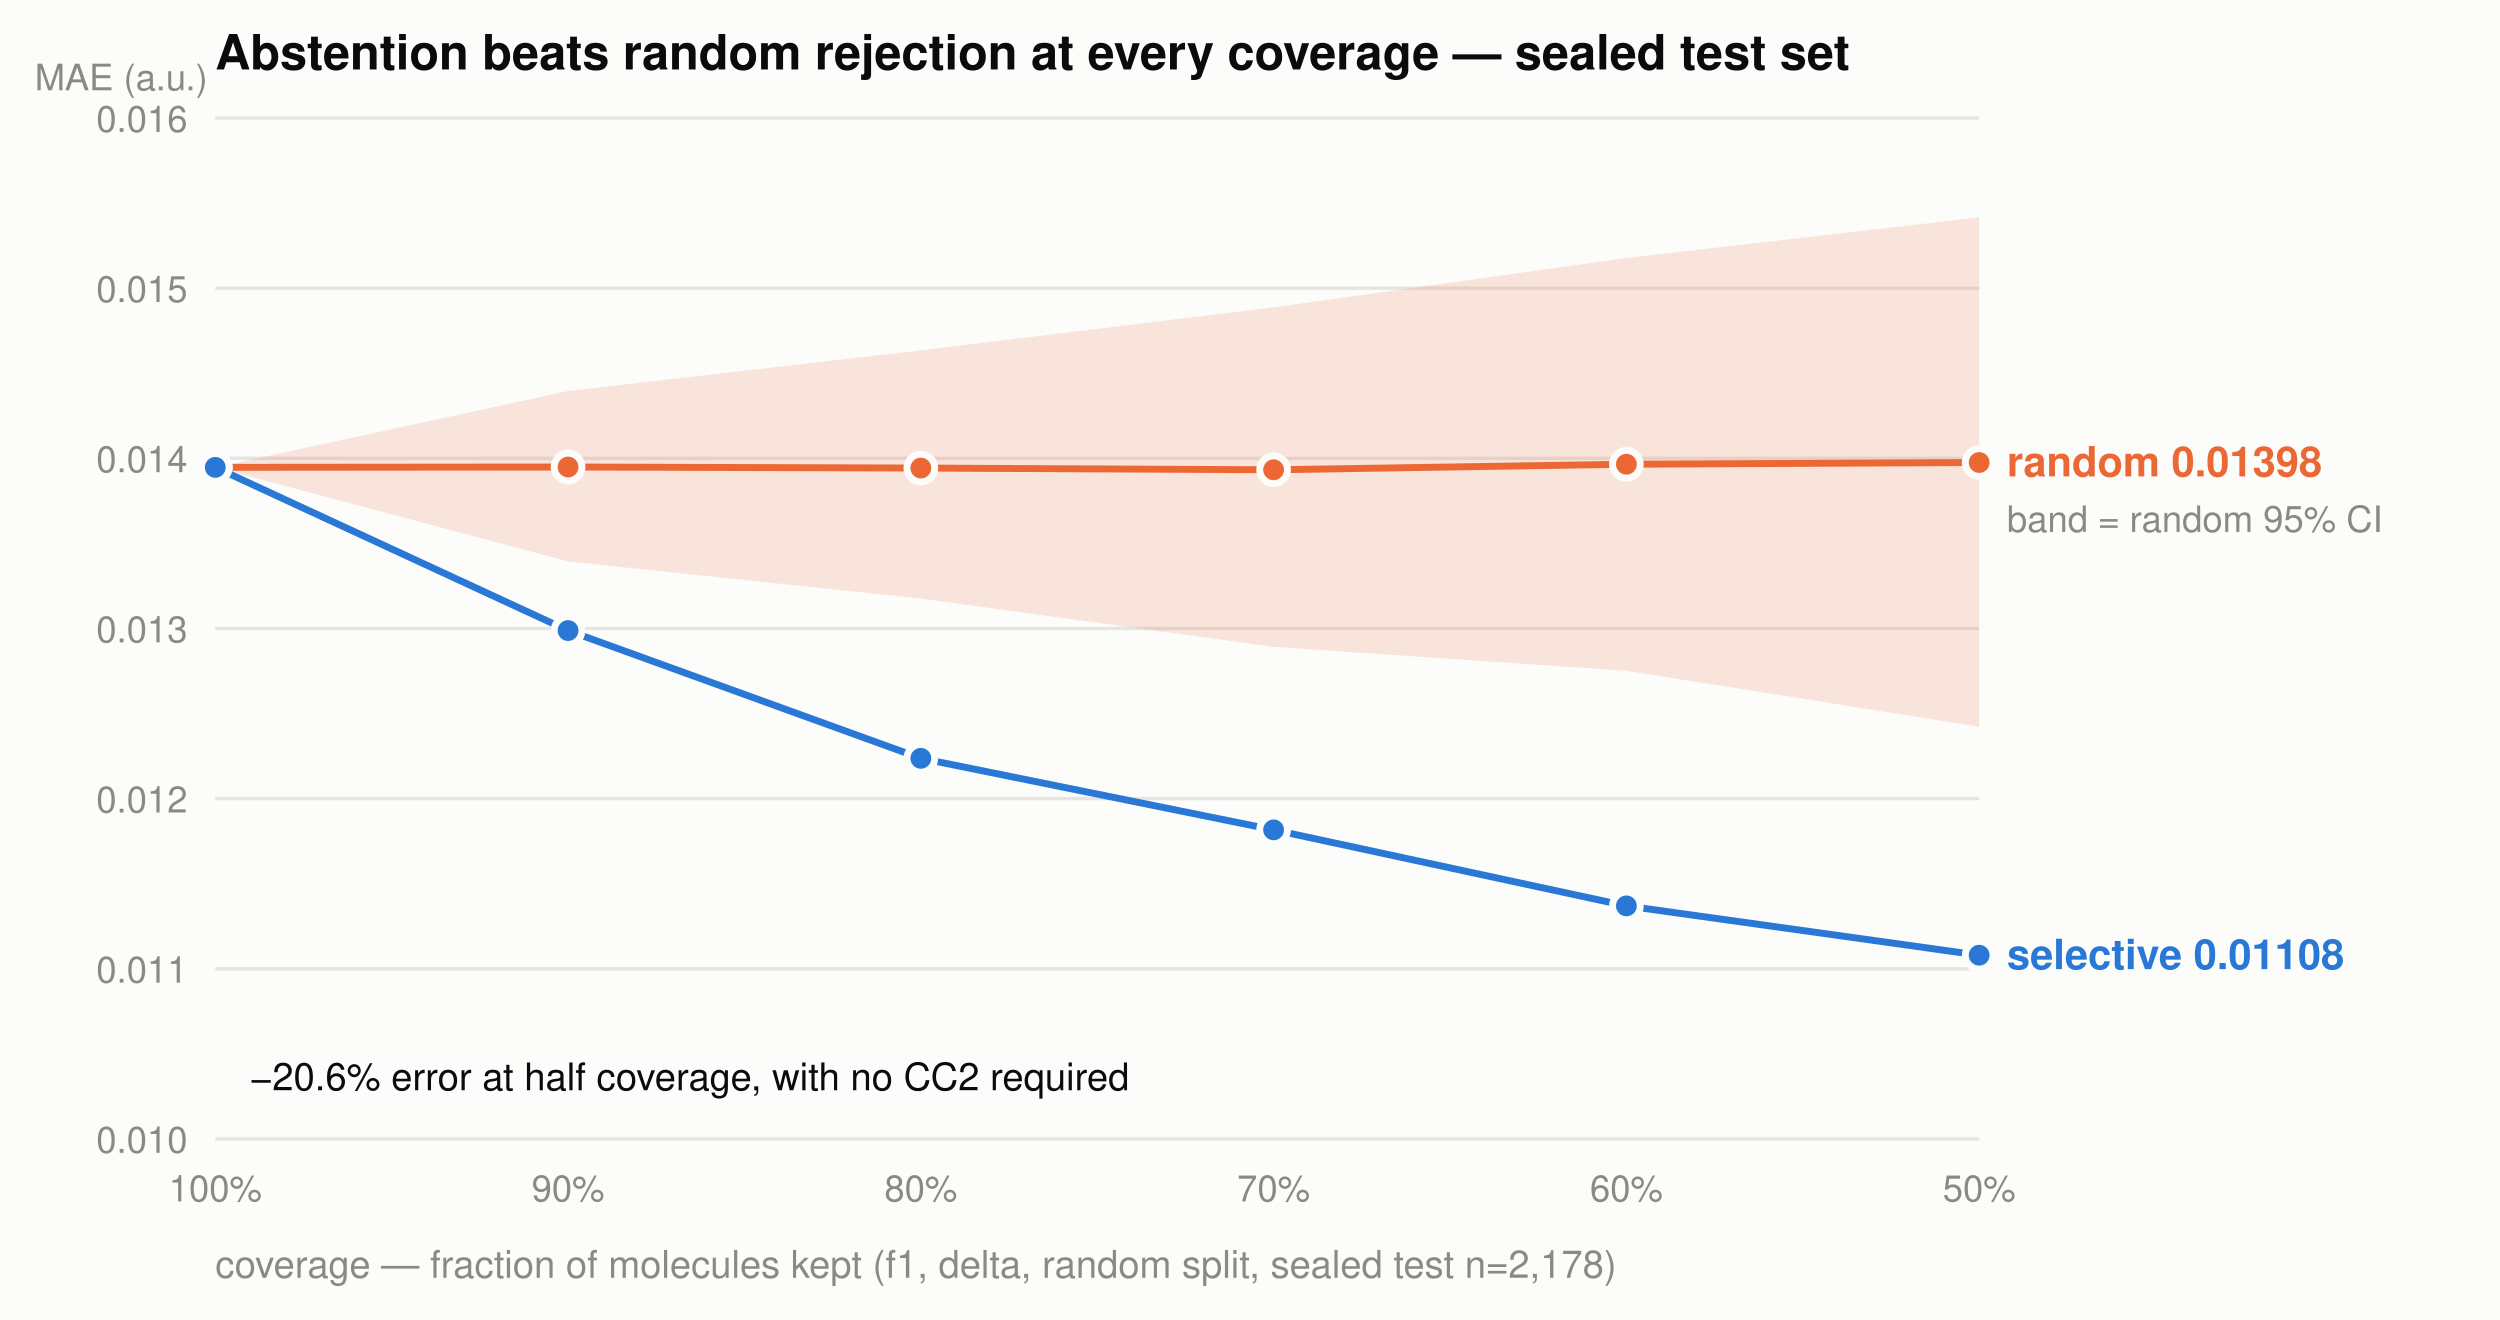
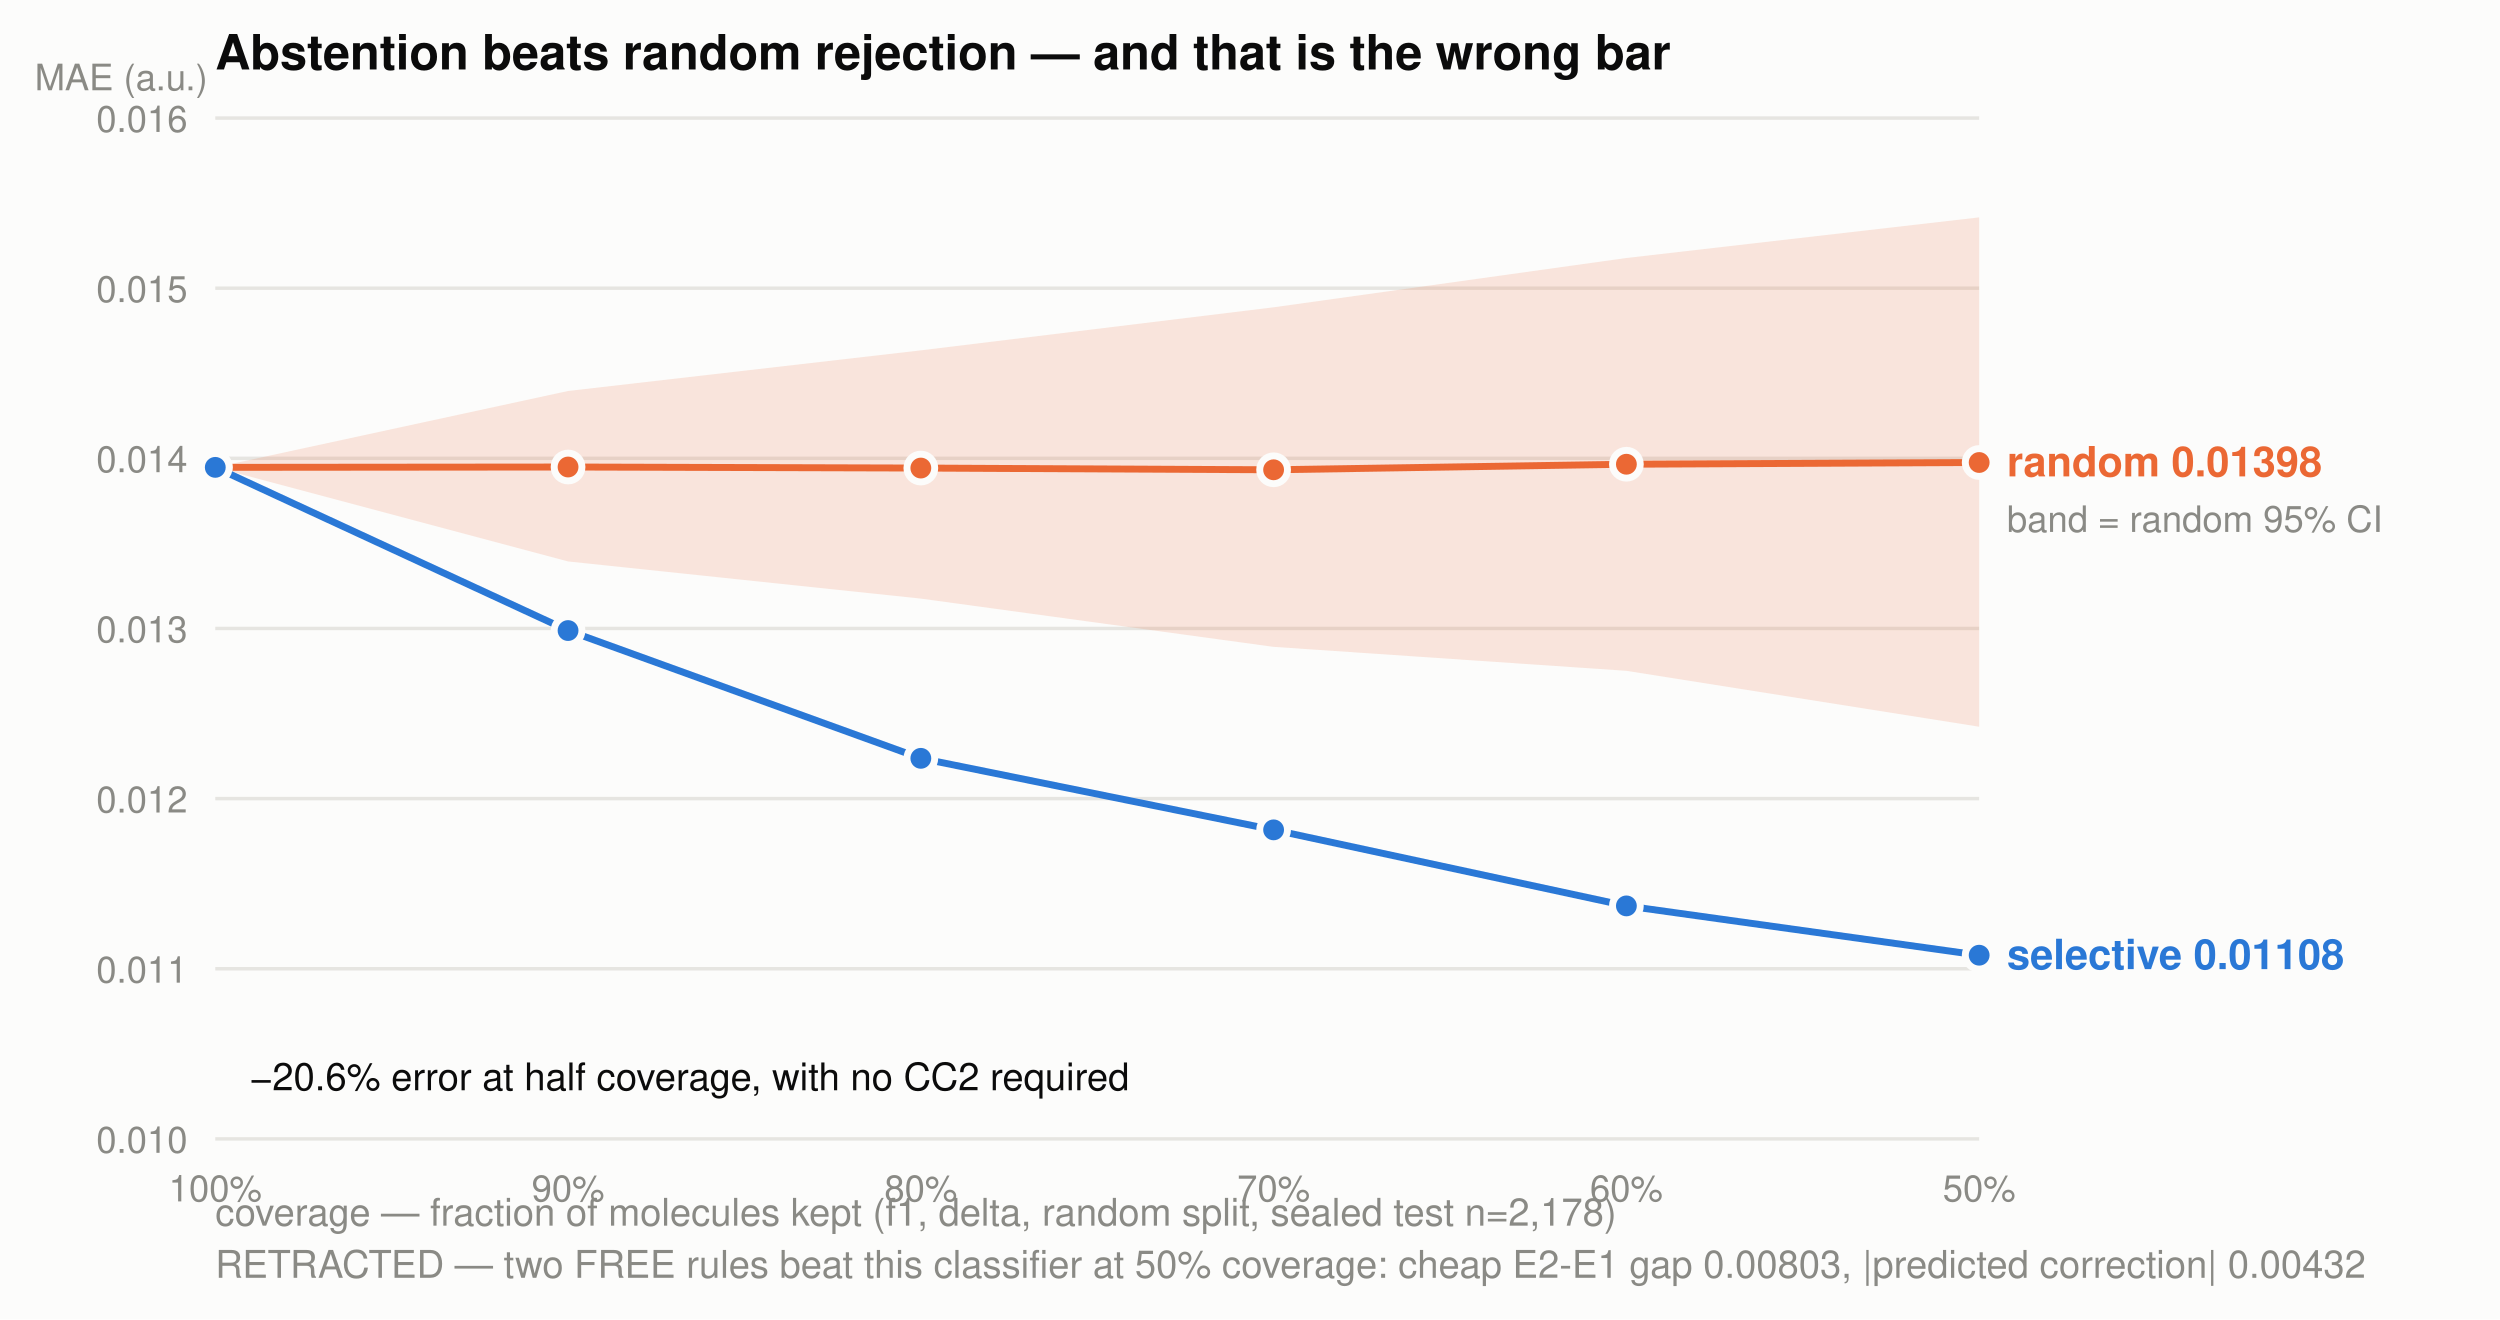
<svg xmlns="http://www.w3.org/2000/svg" viewBox="0 0 720 380" width="720" height="380" font-family="-apple-system,BlinkMacSystemFont,Segoe UI,Helvetica,Arial,sans-serif">
  <rect width="720" height="380" fill="#fcfcfb" />
-   <text x="62" y="20" font-size="14" font-weight="600" fill="#0b0b0b">Abstention beats random rejection at every coverage — sealed test set</text>
-   <text x="62" y="368" font-size="11" fill="#8a8a85">coverage — fraction of molecules kept (f1, delta, random split, sealed test n=2,178)</text>
+   <text x="62" y="20" font-size="14" font-weight="600" fill="#0b0b0b">Abstention beats random rejection — and that is the wrong bar</text>
+   <text x="62" y="368" font-size="11" fill="#8a8a85">RETRACTED — two FREE rules beat this classifier at 50% coverage: cheap E2-E1 gap 0.00803, |predicted correction| 0.00432</text>
+   <text x="62" y="353" font-size="11" fill="#8a8a85">coverage — fraction of molecules kept (f1, delta, random split, sealed test n=2,178)</text>
  <line x1="62" y1="328.0" x2="570" y2="328.0" stroke="#e6e5e1" stroke-width="1" />
  <text x="54" y="332.0" font-size="10.5" text-anchor="end" fill="#8a8a85">0.010</text>
  <line x1="62" y1="279.0" x2="570" y2="279.0" stroke="#e6e5e1" stroke-width="1" />
  <text x="54" y="283.0" font-size="10.5" text-anchor="end" fill="#8a8a85">0.011</text>
  <line x1="62" y1="230.0" x2="570" y2="230.0" stroke="#e6e5e1" stroke-width="1" />
  <text x="54" y="234.0" font-size="10.5" text-anchor="end" fill="#8a8a85">0.012</text>
  <line x1="62" y1="181.0" x2="570" y2="181.0" stroke="#e6e5e1" stroke-width="1" />
  <text x="54" y="185.0" font-size="10.5" text-anchor="end" fill="#8a8a85">0.013</text>
  <line x1="62" y1="132.0" x2="570" y2="132.0" stroke="#e6e5e1" stroke-width="1" />
  <text x="54" y="136.0" font-size="10.5" text-anchor="end" fill="#8a8a85">0.014</text>
  <line x1="62" y1="83.0" x2="570" y2="83.0" stroke="#e6e5e1" stroke-width="1" />
  <text x="54" y="87.0" font-size="10.5" text-anchor="end" fill="#8a8a85">0.015</text>
  <line x1="62" y1="34.0" x2="570" y2="34.0" stroke="#e6e5e1" stroke-width="1" />
  <text x="54" y="38.0" font-size="10.5" text-anchor="end" fill="#8a8a85">0.016</text>
  <text x="10" y="26" font-size="10.5" fill="#8a8a85">MAE (a.u.)</text>
  <text x="62.0" y="346" font-size="10.5" text-anchor="middle" fill="#8a8a85">100%</text>
  <text x="163.6" y="346" font-size="10.5" text-anchor="middle" fill="#8a8a85">90%</text>
  <text x="265.2" y="346" font-size="10.5" text-anchor="middle" fill="#8a8a85">80%</text>
  <text x="366.8" y="346" font-size="10.5" text-anchor="middle" fill="#8a8a85">70%</text>
  <text x="468.4" y="346" font-size="10.5" text-anchor="middle" fill="#8a8a85">60%</text>
  <text x="570.0" y="346" font-size="10.5" text-anchor="middle" fill="#8a8a85">50%</text>
  <polygon points="62.0,134.6 163.6,112.6 265.2,100.9 366.8,88.5 468.4,74.3 570.0,62.6 570.0,209.3 468.4,193.2 366.8,186.3 265.2,172.4 163.6,161.7 62.0,134.6" fill="#eb6834" opacity="0.16" />
  <polyline points="62.0,134.6 163.6,134.5 265.2,134.8 366.8,135.3 468.4,133.7 570.0,133.2" fill="none" stroke="#eb6834" stroke-width="2" stroke-linejoin="round" stroke-linecap="round" />
  <circle cx="62.0" cy="134.6" r="4" fill="#eb6834" stroke="#fcfcfb" stroke-width="2" />
  <circle cx="163.6" cy="134.5" r="4" fill="#eb6834" stroke="#fcfcfb" stroke-width="2" />
  <circle cx="265.2" cy="134.8" r="4" fill="#eb6834" stroke="#fcfcfb" stroke-width="2" />
  <circle cx="366.8" cy="135.3" r="4" fill="#eb6834" stroke="#fcfcfb" stroke-width="2" />
  <circle cx="468.4" cy="133.7" r="4" fill="#eb6834" stroke="#fcfcfb" stroke-width="2" />
  <circle cx="570.0" cy="133.2" r="4" fill="#eb6834" stroke="#fcfcfb" stroke-width="2" />
  <text x="578" y="137.2" font-size="12" font-weight="600" fill="#eb6834">random 0.01398</text>
  <polyline points="62.0,134.6 163.6,181.6 265.2,218.4 366.8,239.0 468.4,260.9 570.0,275.1" fill="none" stroke="#2a78d6" stroke-width="2" stroke-linejoin="round" stroke-linecap="round" />
  <circle cx="62.0" cy="134.6" r="4" fill="#2a78d6" stroke="#fcfcfb" stroke-width="2" />
  <circle cx="163.6" cy="181.6" r="4" fill="#2a78d6" stroke="#fcfcfb" stroke-width="2" />
  <circle cx="265.2" cy="218.4" r="4" fill="#2a78d6" stroke="#fcfcfb" stroke-width="2" />
  <circle cx="366.8" cy="239.0" r="4" fill="#2a78d6" stroke="#fcfcfb" stroke-width="2" />
  <circle cx="468.4" cy="260.9" r="4" fill="#2a78d6" stroke="#fcfcfb" stroke-width="2" />
  <circle cx="570.0" cy="275.1" r="4" fill="#2a78d6" stroke="#fcfcfb" stroke-width="2" />
  <text x="578" y="279.1" font-size="12" font-weight="600" fill="#2a78d6">selective 0.01108</text>
  <text x="578" y="153.2" font-size="10.5" fill="#8a8a85">band = random 95% CI</text>
  <text x="72" y="314" font-size="11" fill="#0b0b0b">−20.6% error at half coverage, with no CC2 required</text>
</svg>
